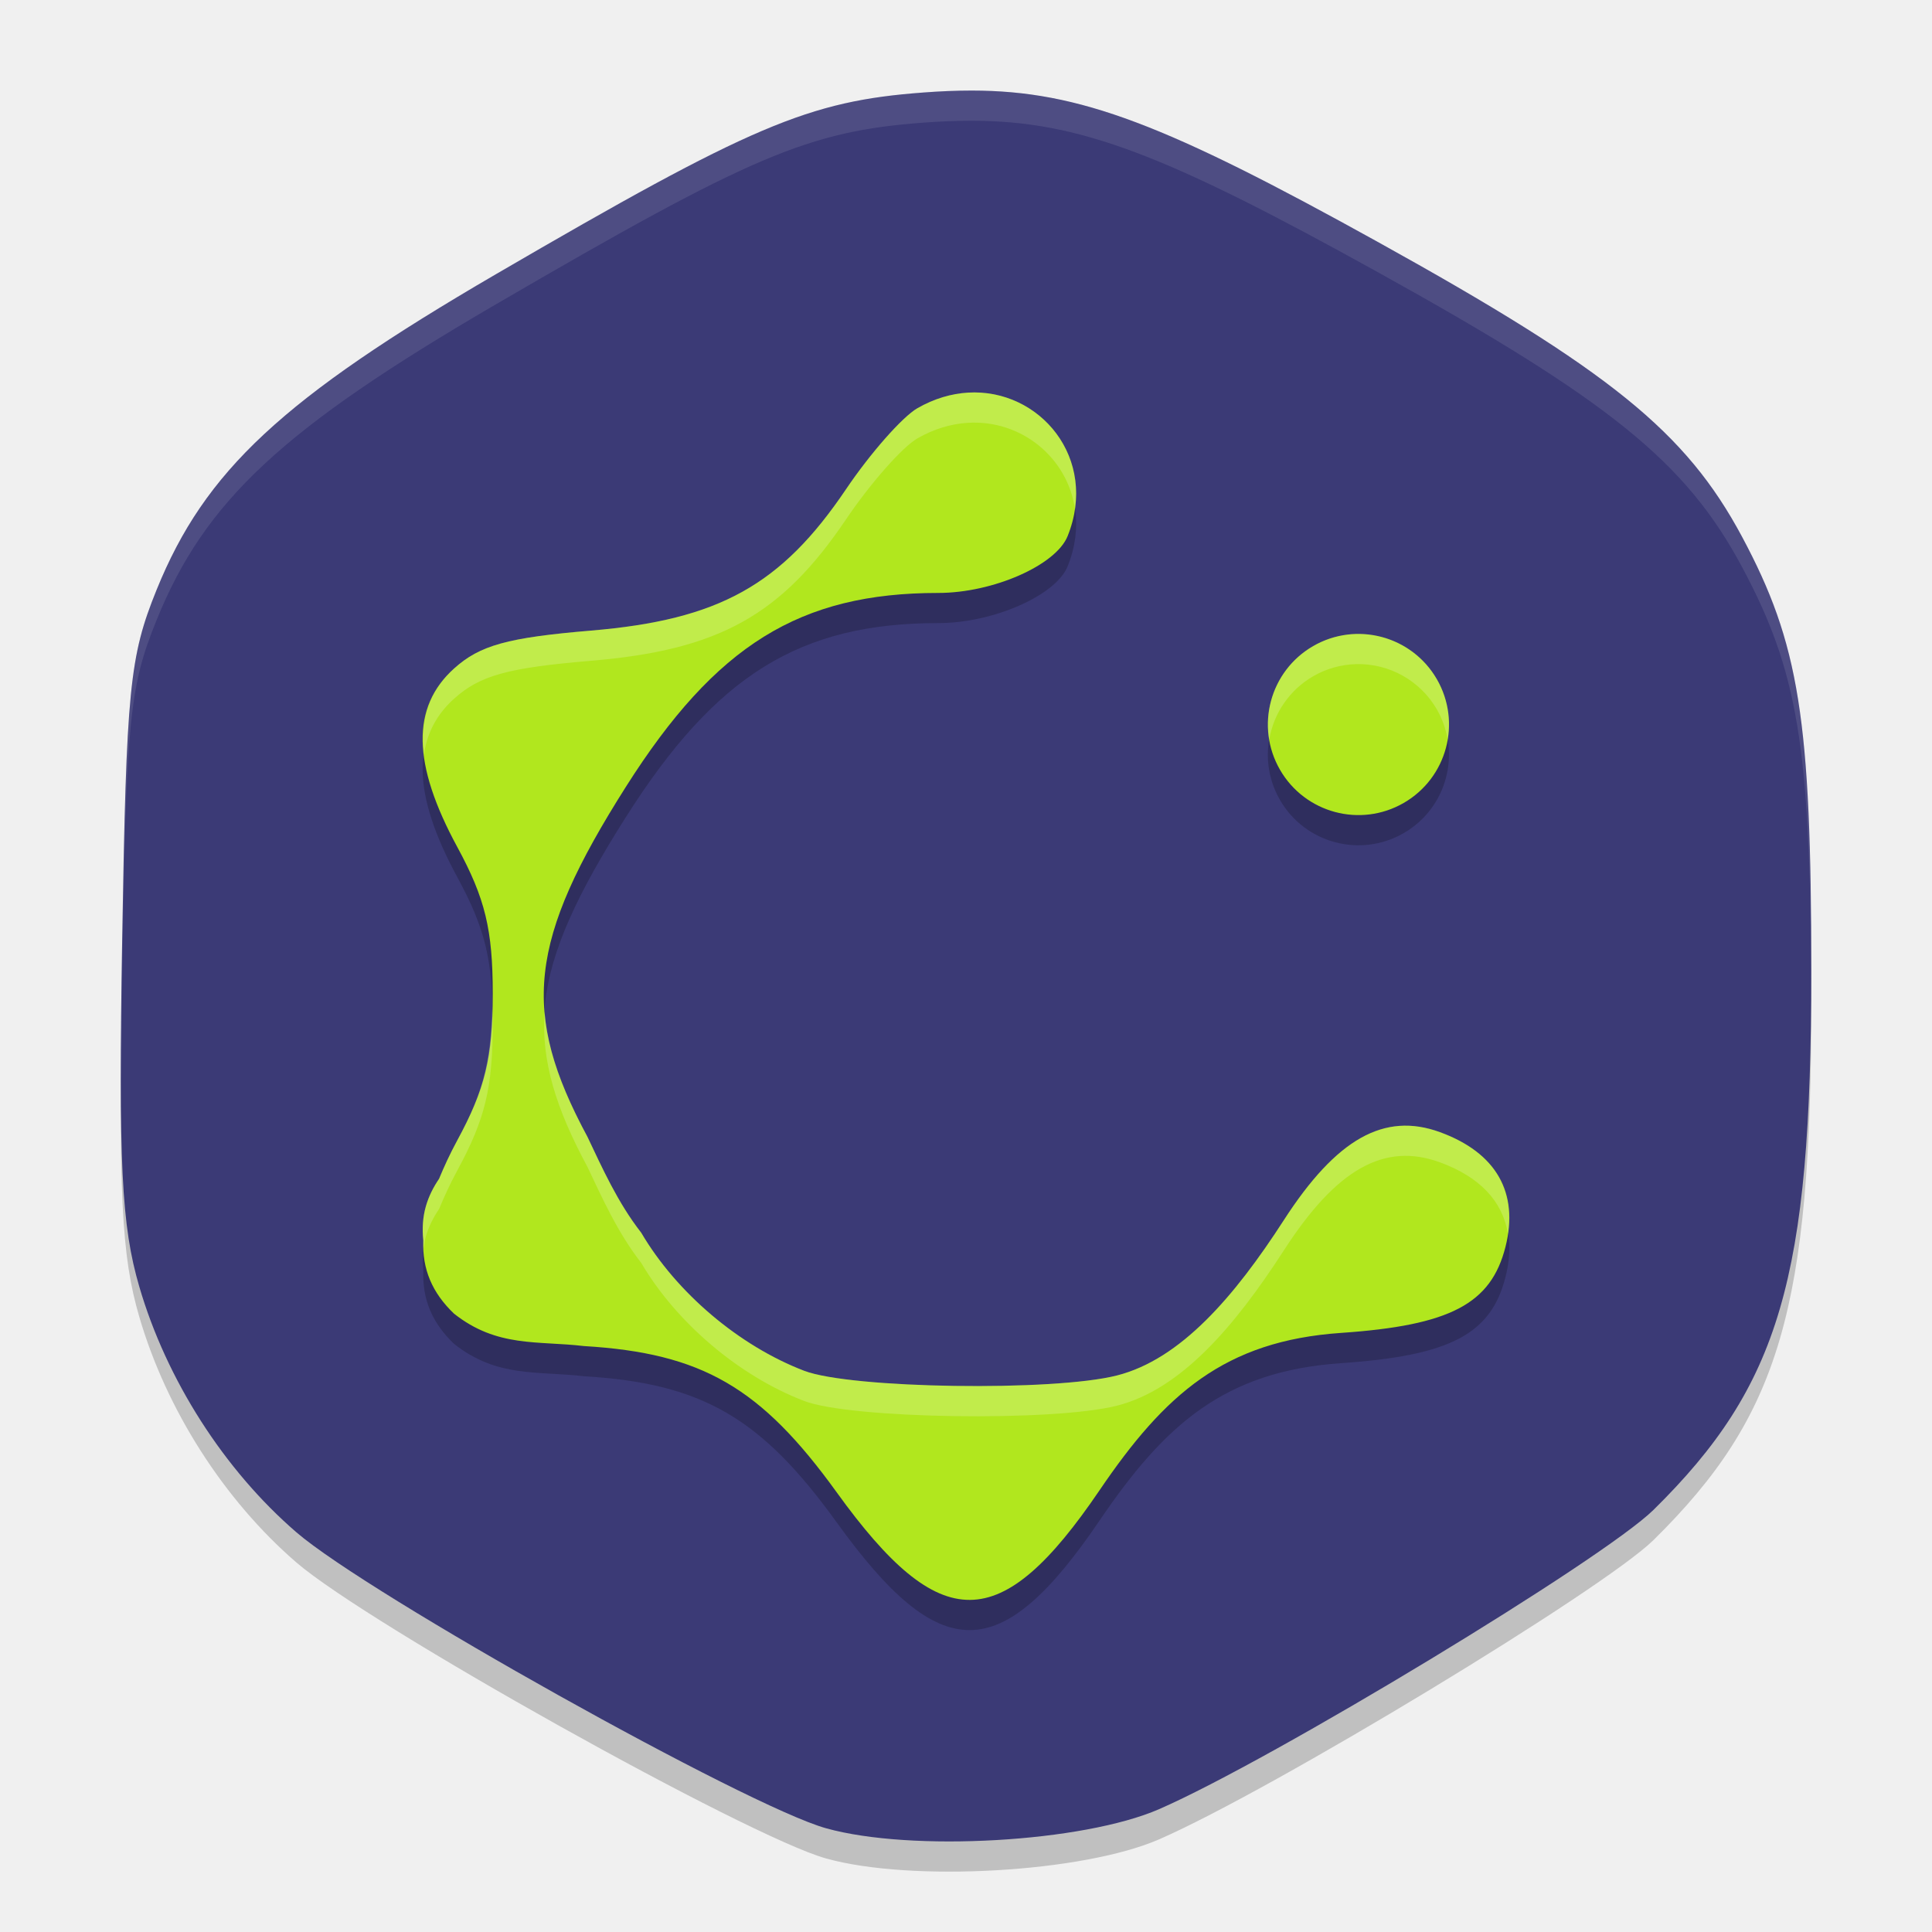
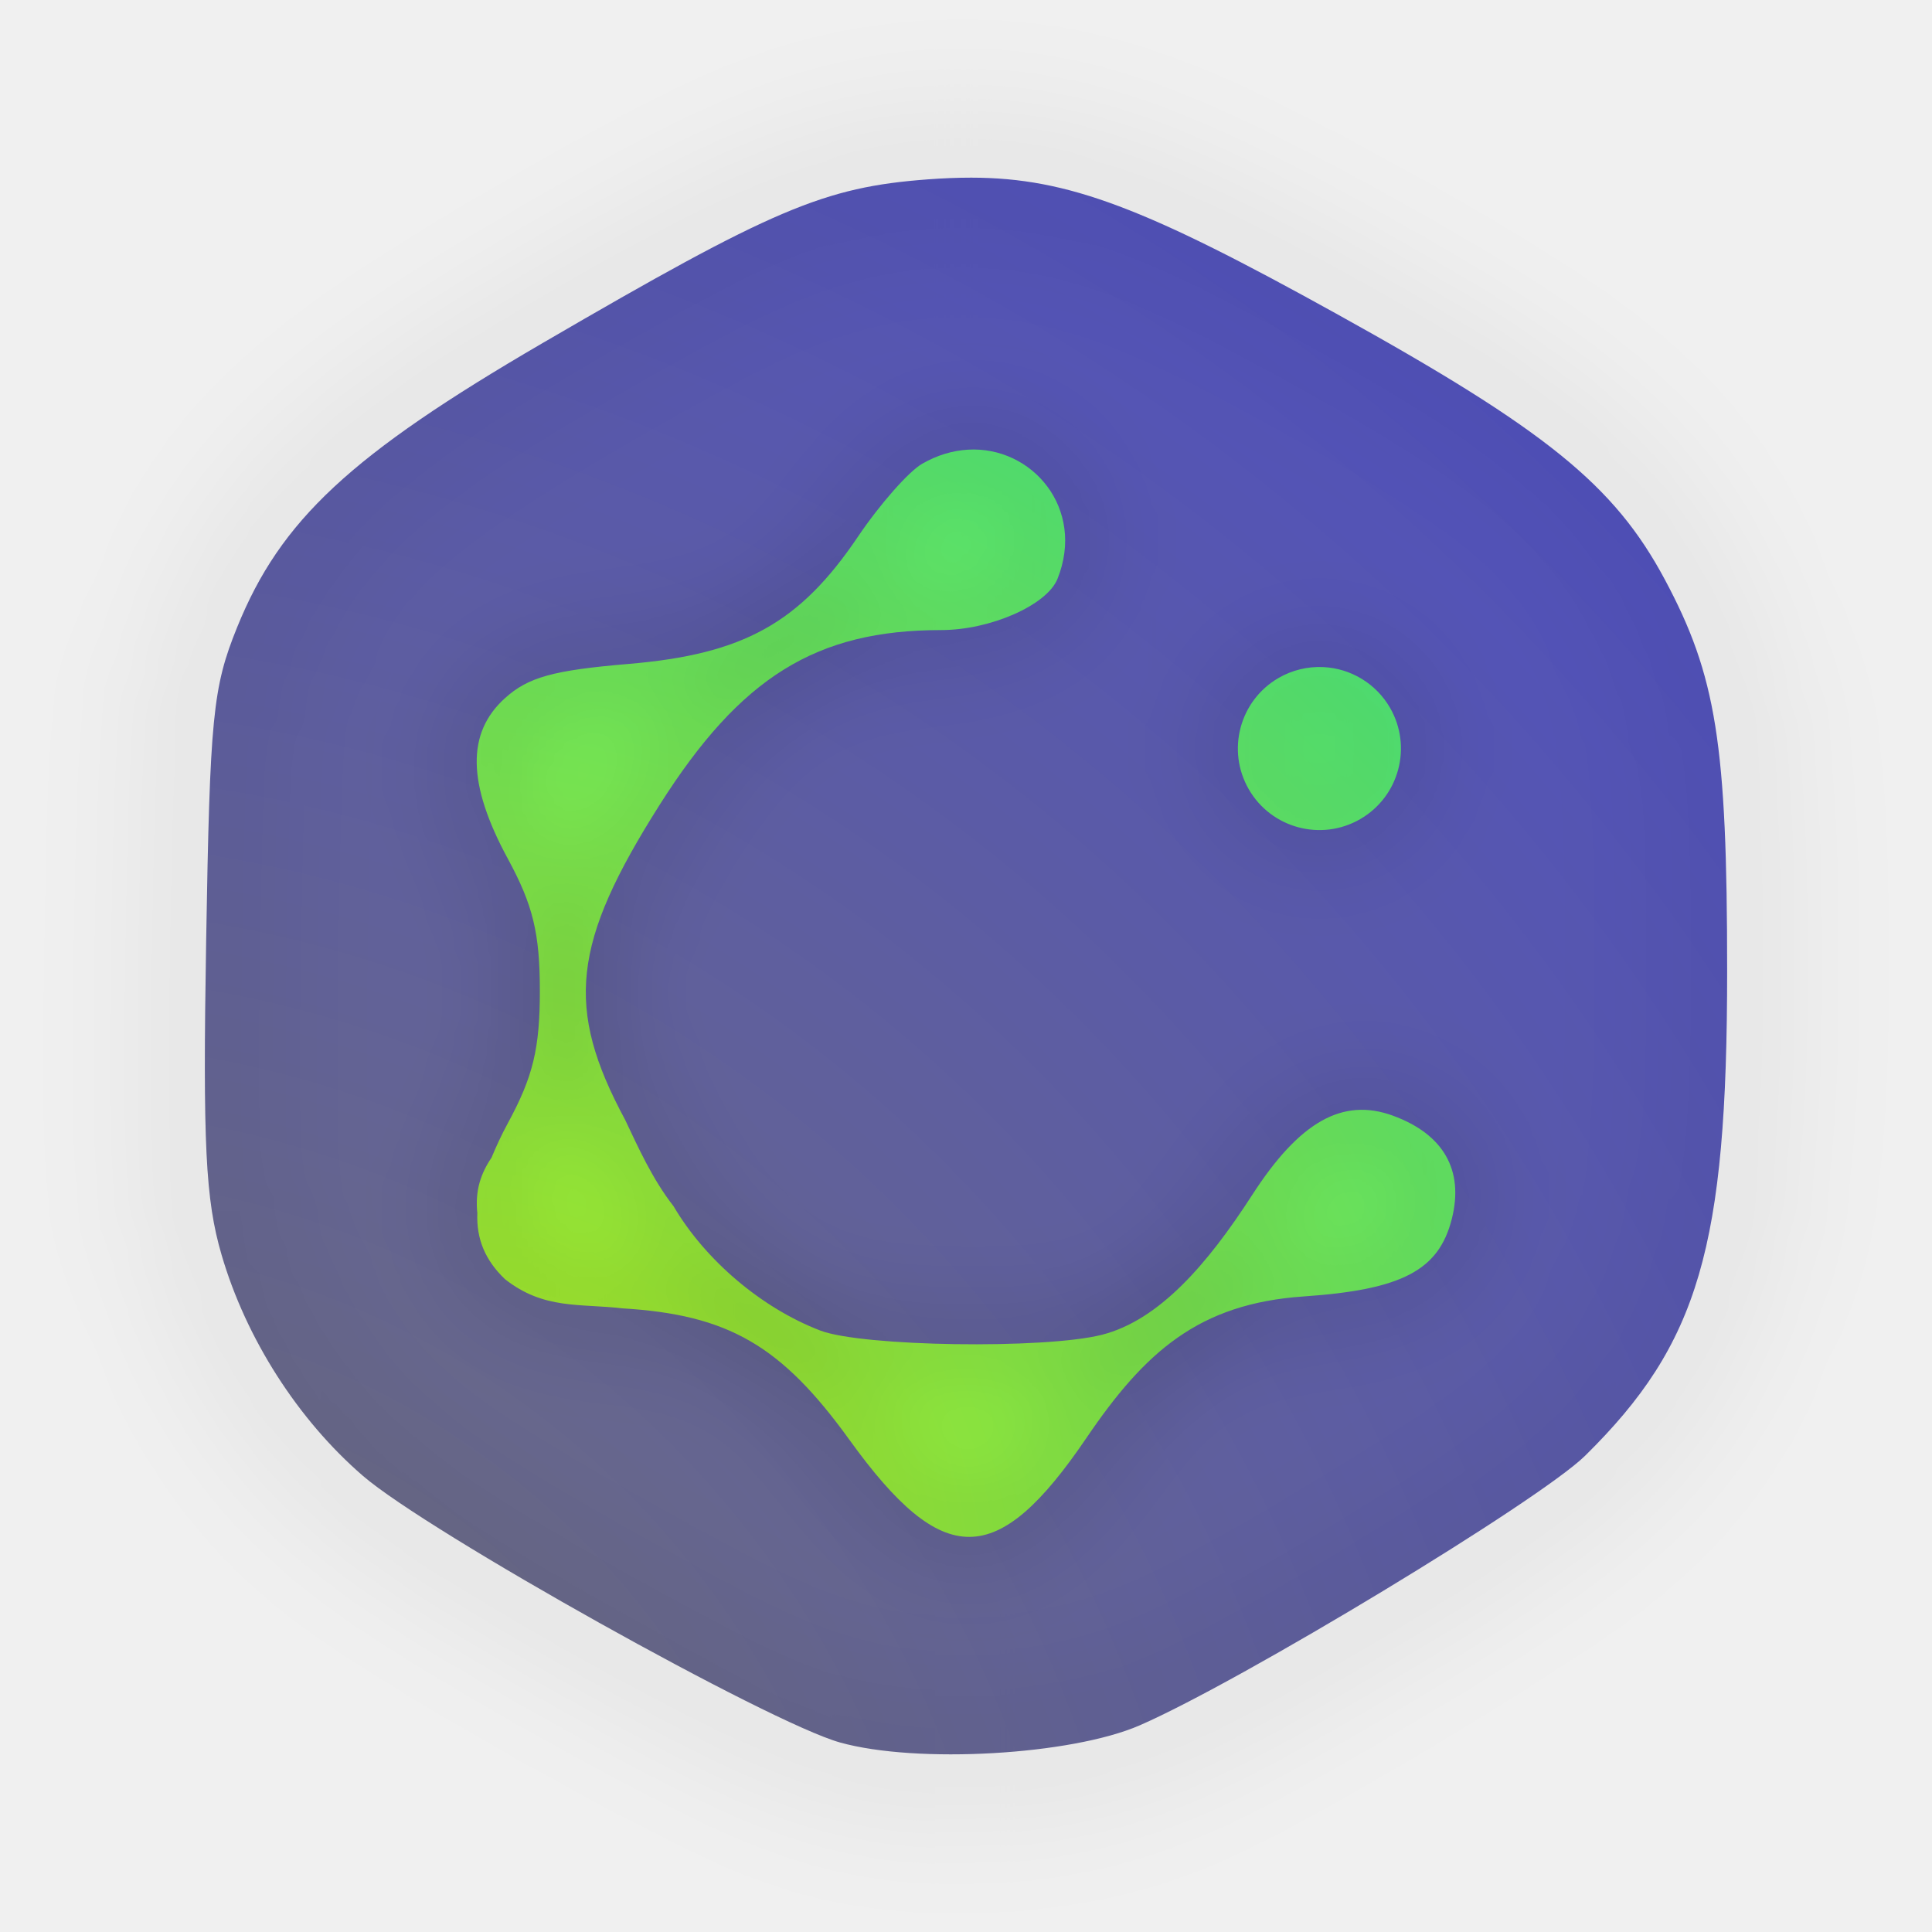
- <svg xmlns="http://www.w3.org/2000/svg" width="64" height="64" version="1">
-   <path style="opacity:0.2" d="M 32.189,4 C 31.676,4 31.149,4.022 30.593,4.064 26.781,4.347 24.907,5.144 16.427,10.084 9.355,14.204 6.788,16.592 5.188,20.538 4.29,22.754 4.185,23.814 4.048,32.07 3.923,39.57 4.021,41.592 4.614,43.622 c 0.9,3.083 2.808,6.068 5.203,8.136 2.392,2.066 14.941,9.079 17.548,9.806 2.831,0.79 8.512,0.464 11.031,-0.633 3.733,-1.626 14.709,-8.271 16.38,-9.916 4.184,-4.121 5.225,-7.676 5.225,-17.837 0,-8.354 -0.399,-10.856 -2.294,-14.398 C 55.847,15.308 53.337,13.277 45.621,9.003 38.654,5.144 35.78,4.003 32.189,4 Z" />
-   <path style="fill:#3b3a76" d="M 32.189,3 C 31.676,3 31.149,3.022 30.593,3.064 26.781,3.347 24.907,4.144 16.427,9.084 9.355,13.204 6.788,15.592 5.188,19.538 4.29,21.754 4.185,22.814 4.048,31.07 c -0.125,7.501 -0.026,9.522 0.566,11.552 0.9,3.083 2.808,6.068 5.203,8.136 2.392,2.066 14.941,9.079 17.548,9.806 2.831,0.79 8.512,0.464 11.031,-0.633 3.733,-1.626 14.709,-8.271 16.38,-9.916 4.184,-4.121 5.225,-7.676 5.225,-17.837 0,-8.354 -0.399,-10.856 -2.294,-14.398 C 55.847,14.308 53.337,12.277 45.621,8.003 38.654,4.144 35.78,3.003 32.189,3 Z" />
-   <path style="opacity:0.2" d="m 32.066,14.009 c -0.548,0.033 -1.116,0.194 -1.676,0.516 -0.496,0.285 -1.561,1.491 -2.363,2.68 -2.147,3.182 -4.212,4.331 -8.445,4.687 -2.77,0.233 -3.684,0.485 -4.539,1.254 -1.424,1.281 -1.39,3.155 0.105,5.91 0.925,1.704 1.176,2.74 1.176,4.863 0,2.123 -0.251,3.155 -1.176,4.859 -0.247,0.455 -0.439,0.873 -0.605,1.273 -0.192,0.28 -0.344,0.586 -0.438,0.91 -0.104,0.362 -0.123,0.745 -0.082,1.129 -0.038,0.96 0.298,1.739 1.016,2.426 1.43,1.133 2.77,0.893 4.305,1.074 3.91,0.234 5.865,1.364 8.375,4.844 3.442,4.772 5.431,4.757 8.707,-0.066 2.161,-3.182 4.14,-4.946 8,-5.211 3.613,-0.248 4.967,-0.96 5.445,-2.852 0.453,-1.792 -0.301,-3.119 -2.168,-3.801 -1.845,-0.673 -3.433,0.221 -5.172,2.914 -1.645,2.547 -3.424,4.607 -5.527,5.145 -2.103,0.538 -8.818,0.44 -10.363,-0.152 -2.154,-0.825 -4.23,-2.586 -5.398,-4.574 -0.783,-1.002 -1.296,-2.155 -1.781,-3.176 -2.218,-4.119 -1.955,-6.504 1.277,-11.602 2.975,-4.691 5.756,-6.418 10.344,-6.418 1.812,0 3.897,-0.914 4.285,-1.883 1.033,-2.577 -0.928,-4.892 -3.301,-4.75 z m 12.863,7.992 a 3,3 0 0 0 -1.43,0.402 3,3 0 0 0 -1.098,4.098 3,3 0 0 0 4.098,1.098 3,3 0 0 0 1.098,-4.098 3,3 0 0 0 -2.668,-1.5 z" />
-   <path style="fill:#b1e71e" d="m 32.067,13.006 c -0.548,0.033 -1.118,0.196 -1.677,0.517 -0.496,0.285 -1.56,1.492 -2.362,2.681 -2.147,3.182 -4.212,4.329 -8.446,4.685 -2.77,0.233 -3.684,0.486 -4.539,1.255 -1.424,1.281 -1.391,3.157 0.104,5.912 0.925,1.704 1.176,2.738 1.176,4.861 0,2.123 -0.251,3.157 -1.176,4.861 -0.247,0.455 -0.437,0.872 -0.603,1.272 -0.192,0.28 -0.344,0.587 -0.437,0.911 -0.104,0.362 -0.125,0.743 -0.085,1.127 -0.038,0.96 0.297,1.739 1.015,2.426 1.43,1.133 2.773,0.894 4.307,1.076 3.91,0.234 5.862,1.365 8.372,4.844 3.442,4.772 5.432,4.756 8.708,-0.067 2.161,-3.182 4.141,-4.948 8.001,-5.213 3.613,-0.248 4.968,-0.96 5.446,-2.851 0.453,-1.792 -0.304,-3.117 -2.171,-3.799 -1.845,-0.673 -3.431,0.22 -5.17,2.913 -1.645,2.547 -3.423,4.609 -5.526,5.146 -2.103,0.538 -8.82,0.438 -10.365,-0.154 -2.154,-0.825 -4.23,-2.585 -5.398,-4.573 -0.783,-1.002 -1.296,-2.158 -1.782,-3.178 -2.218,-4.119 -1.955,-6.5 1.277,-11.598 2.975,-4.691 5.758,-6.418 10.346,-6.418 1.812,0 3.897,-0.916 4.285,-1.884 1.033,-2.577 -0.928,-4.894 -3.301,-4.752 z" />
-   <circle style="fill:#b1e71e" cx="43.285" cy="-26.971" r="3" transform="rotate(60)" />
-   <path style="opacity:0.1;fill:#ffffff" d="M 32.188 3 C 31.675 3 31.15 3.021 30.594 3.062 C 26.781 3.346 24.905 4.142 16.426 9.082 C 9.353 13.202 6.787 15.593 5.188 19.539 C 4.29 21.754 4.185 22.814 4.047 31.07 C 4.009 33.344 4.001 35.002 4.012 36.422 C 4.015 35.911 4.024 35.288 4.029 34.746 C 4.035 33.87 4.028 33.207 4.047 32.07 C 4.185 23.814 4.29 22.754 5.188 20.539 C 6.787 16.593 9.353 14.202 16.426 10.082 C 24.905 5.142 26.781 4.346 30.594 4.062 C 31.15 4.021 31.675 4 32.188 4 C 35.778 4.003 38.654 5.145 45.621 9.004 C 53.337 13.278 55.849 15.31 57.707 18.781 C 59.548 22.221 59.971 24.723 59.994 32.514 C 59.996 32.402 60 32.298 60 32.176 C 60 23.822 59.603 21.323 57.707 17.781 C 55.849 14.31 53.337 12.278 45.621 8.004 C 38.654 4.145 35.778 3.003 32.188 3 z" />
-   <path style="fill:#ffffff;opacity:0.2" d="M 32.066 13.006 C 31.519 13.039 30.948 13.202 30.389 13.523 C 29.892 13.809 28.829 15.014 28.027 16.203 C 25.881 19.385 23.815 20.532 19.582 20.889 C 16.812 21.122 15.898 21.376 15.043 22.145 C 14.231 22.875 13.91 23.808 14.047 24.979 C 14.152 24.263 14.477 23.654 15.043 23.145 C 15.898 22.376 16.812 22.122 19.582 21.889 C 23.815 21.532 25.881 20.385 28.027 17.203 C 28.829 16.014 29.892 14.809 30.389 14.523 C 30.948 14.202 31.519 14.039 32.066 14.006 C 33.827 13.901 35.357 15.15 35.609 16.854 C 35.924 14.665 34.157 12.881 32.066 13.006 z M 44.93 21 A 3 3 0 0 0 43.5 21.402 A 3 3 0 0 0 42.045 24.504 A 3 3 0 0 1 43.5 22.402 A 3 3 0 0 1 44.93 22 A 3 3 0 0 1 47.598 23.5 A 3 3 0 0 1 47.955 24.496 A 3 3 0 0 0 47.598 22.5 A 3 3 0 0 0 44.93 21 z M 16.303 33.418 C 16.259 35.191 15.99 36.226 15.146 37.779 C 14.899 38.235 14.711 38.651 14.545 39.051 C 14.353 39.331 14.2 39.636 14.107 39.961 C 14.004 40.323 13.983 40.704 14.023 41.088 C 14.02 41.181 14.036 41.265 14.039 41.355 C 14.056 41.223 14.071 41.09 14.107 40.961 C 14.2 40.636 14.353 40.331 14.545 40.051 C 14.711 39.651 14.899 39.235 15.146 38.779 C 16.071 37.075 16.322 36.041 16.322 33.918 C 16.322 33.731 16.307 33.59 16.303 33.418 z M 18.039 33.512 C 17.928 35.152 18.413 36.711 19.461 38.658 C 19.946 39.679 20.46 40.834 21.242 41.836 C 22.411 43.824 24.487 45.585 26.641 46.41 C 28.186 47.002 34.903 47.102 37.006 46.564 C 39.109 46.027 40.887 43.965 42.531 41.418 C 44.27 38.725 45.856 37.83 47.701 38.504 C 49.022 38.986 49.775 39.796 49.949 40.859 C 50.176 39.294 49.409 38.127 47.701 37.504 C 45.856 36.83 44.27 37.725 42.531 40.418 C 40.887 42.965 39.109 45.027 37.006 45.564 C 34.903 46.102 28.186 46.002 26.641 45.41 C 24.487 44.585 22.411 42.824 21.242 40.836 C 20.46 39.834 19.946 38.679 19.461 37.658 C 18.627 36.109 18.145 34.806 18.039 33.512 z" />
+ <svg xmlns="http://www.w3.org/2000/svg" xmlns:xlink="http://www.w3.org/1999/xlink" width="64" height="64" version="1" id="svg6">
+   <defs id="defs6">
+     <linearGradient id="linearGradient7">
+       <stop style="stop-color:#b1e71e;stop-opacity:1;" offset="0" id="stop8" />
+       <stop style="stop-color:#1ee7a5;stop-opacity:1;" offset="1" id="stop9" />
+     </linearGradient>
+     <linearGradient id="linearGradient6">
+       <stop style="stop-color:#737373;stop-opacity:1;" offset="0" id="stop6" />
+       <stop style="stop-color:#4747d1;stop-opacity:1;" offset="1" id="stop7" />
+     </linearGradient>
+     <radialGradient xlink:href="#linearGradient6" id="radialGradient7" cx="-1.791" cy="64.99" fx="-1.791" fy="64.99" r="28" gradientTransform="matrix(2.93911,-1.696896,1.7575,3.044079,-107.0278,-132.0315)" gradientUnits="userSpaceOnUse" />
+     <radialGradient xlink:href="#linearGradient7" id="radialGradient9" cx="14.536" cy="51.52" fx="14.536" fy="51.52" r="18" gradientTransform="matrix(2.514831,-2.514831,2.794257,2.794257,-164.2407,-55.97313)" gradientUnits="userSpaceOnUse" />
+     <filter style="color-interpolation-filters:sRGB" id="filter9" x="-0.116" y="-0.112" width="1.231" height="1.223">
+       <feGaussianBlur stdDeviation="2.386" id="feGaussianBlur9" />
+     </filter>
+     <filter style="color-interpolation-filters:sRGB" id="filter10" x="-0.12" y="-0.108" width="1.239" height="1.216">
+       <feGaussianBlur stdDeviation="1.576" id="feGaussianBlur10" />
+     </filter>
+   </defs>
+   <path style="fill:url(#radialGradient7);stroke-width:0.901" d="m 32.17,5.885 c -0.462,-3.738e-4 -0.936,0.02 -1.437,0.057 -3.433,0.256 -5.121,0.973 -12.756,5.421 -6.369,3.71 -8.681,5.861 -10.121,9.415 -0.808,1.995 -0.903,2.949 -1.027,10.384 -0.113,6.755 -0.024,8.575 0.51,10.403 0.81,2.776 2.529,5.464 4.685,7.326 2.154,1.86 13.455,8.176 15.802,8.831 2.55,0.712 7.665,0.418 9.933,-0.57 3.361,-1.464 13.246,-7.448 14.75,-8.929 3.768,-3.711 4.705,-6.912 4.705,-16.062 0,-7.523 -0.359,-9.776 -2.066,-12.966 C 53.475,16.068 51.214,14.24 44.266,10.391 37.992,6.915 35.404,5.888 32.17,5.885 Z" id="path2" />
+   <path style="fill:none;stroke-width:0.2;stroke:#000000;stroke-opacity:1;stroke-dasharray:none;filter:url(#filter9)" d="m 32.17,5.885 c -0.462,-3.738e-4 -0.936,0.02 -1.437,0.057 -3.433,0.256 -5.121,0.973 -12.756,5.421 -6.369,3.71 -8.681,5.861 -10.121,9.415 -0.808,1.995 -0.903,2.949 -1.027,10.384 -0.113,6.755 -0.024,8.575 0.51,10.403 0.81,2.776 2.529,5.464 4.685,7.326 2.154,1.86 13.455,8.176 15.802,8.831 2.55,0.712 7.665,0.418 9.933,-0.57 3.361,-1.464 13.246,-7.448 14.75,-8.929 3.768,-3.711 4.705,-6.912 4.705,-16.062 0,-7.523 -0.359,-9.776 -2.066,-12.966 C 53.475,16.068 51.214,14.24 44.266,10.391 37.992,6.915 35.404,5.888 32.17,5.885 Z" id="path2-5" />
+   <path id="path4" style="fill:url(#radialGradient9);stroke-width:0.901" d="m 32.06,14.896 c -0.493,0.029 -1.007,0.177 -1.511,0.466 -0.447,0.257 -1.404,1.342 -2.126,2.413 -1.933,2.865 -3.793,3.898 -7.605,4.219 -2.494,0.21 -3.318,0.439 -4.087,1.131 -1.282,1.153 -1.253,2.843 0.093,5.324 0.833,1.535 1.059,2.466 1.059,4.378 0,1.912 -0.226,2.843 -1.059,4.378 -0.223,0.41 -0.392,0.785 -0.542,1.145 -0.173,0.253 -0.31,0.527 -0.394,0.82 -0.093,0.326 -0.112,0.669 -0.076,1.015 -0.034,0.864 0.266,1.567 0.913,2.186 1.288,1.02 2.498,0.805 3.88,0.969 3.521,0.21 5.278,1.228 7.538,4.362 3.1,4.297 4.892,4.282 7.842,-0.062 1.946,-2.866 3.728,-4.456 7.204,-4.694 3.253,-0.223 4.473,-0.864 4.904,-2.568 0.408,-1.613 -0.273,-2.807 -1.954,-3.421 -1.662,-0.606 -3.09,0.199 -4.656,2.624 -1.481,2.294 -3.082,4.15 -4.976,4.634 -1.894,0.484 -7.942,0.394 -9.334,-0.139 -1.939,-0.743 -3.809,-2.329 -4.861,-4.119 -0.705,-0.902 -1.167,-1.943 -1.604,-2.862 -1.997,-3.709 -1.761,-5.853 1.15,-10.444 2.679,-4.225 5.185,-5.779 9.316,-5.779 1.632,0 3.508,-0.825 3.857,-1.697 0.93,-2.321 -0.836,-4.407 -2.972,-4.279 z m 11.775,7.202 a 2.702,2.702 0 0 0 -1.479,0.359 2.702,2.702 0 0 0 -0.988,3.69 2.702,2.702 0 0 0 3.69,0.988 2.702,2.702 0 0 0 0.988,-3.69 2.702,2.702 0 0 0 -2.211,-1.347 z" />
+   <path id="path4-2" style="fill:none;stroke-width:0.2;stroke:#000000;stroke-opacity:1;stroke-dasharray:none;filter:url(#filter10)" d="m 32.06,14.896 c -0.493,0.029 -1.007,0.177 -1.511,0.466 -0.447,0.257 -1.404,1.342 -2.126,2.413 -1.933,2.865 -3.793,3.898 -7.605,4.219 -2.494,0.21 -3.318,0.439 -4.087,1.131 -1.282,1.153 -1.253,2.843 0.093,5.324 0.833,1.535 1.059,2.466 1.059,4.378 0,1.912 -0.226,2.843 -1.059,4.378 -0.223,0.41 -0.392,0.785 -0.542,1.145 -0.173,0.253 -0.31,0.527 -0.394,0.82 -0.093,0.326 -0.112,0.669 -0.076,1.015 -0.034,0.864 0.266,1.567 0.913,2.186 1.288,1.02 2.498,0.805 3.88,0.969 3.521,0.21 5.278,1.228 7.538,4.362 3.1,4.297 4.892,4.282 7.842,-0.062 1.946,-2.866 3.728,-4.456 7.204,-4.694 3.253,-0.223 4.473,-0.864 4.904,-2.568 0.408,-1.613 -0.273,-2.807 -1.954,-3.421 -1.662,-0.606 -3.09,0.199 -4.656,2.624 -1.481,2.294 -3.082,4.15 -4.976,4.634 -1.894,0.484 -7.942,0.394 -9.334,-0.139 -1.939,-0.743 -3.809,-2.329 -4.861,-4.119 -0.705,-0.902 -1.167,-1.943 -1.604,-2.862 -1.997,-3.709 -1.761,-5.853 1.15,-10.444 2.679,-4.225 5.185,-5.779 9.316,-5.779 1.632,0 3.508,-0.825 3.857,-1.697 0.93,-2.321 -0.836,-4.407 -2.972,-4.279 z m 11.775,7.202 a 2.702,2.702 0 0 0 -1.479,0.359 2.702,2.702 0 0 0 -0.988,3.69 2.702,2.702 0 0 0 3.69,0.988 2.702,2.702 0 0 0 0.988,-3.69 2.702,2.702 0 0 0 -2.211,-1.347 z" />
</svg>
